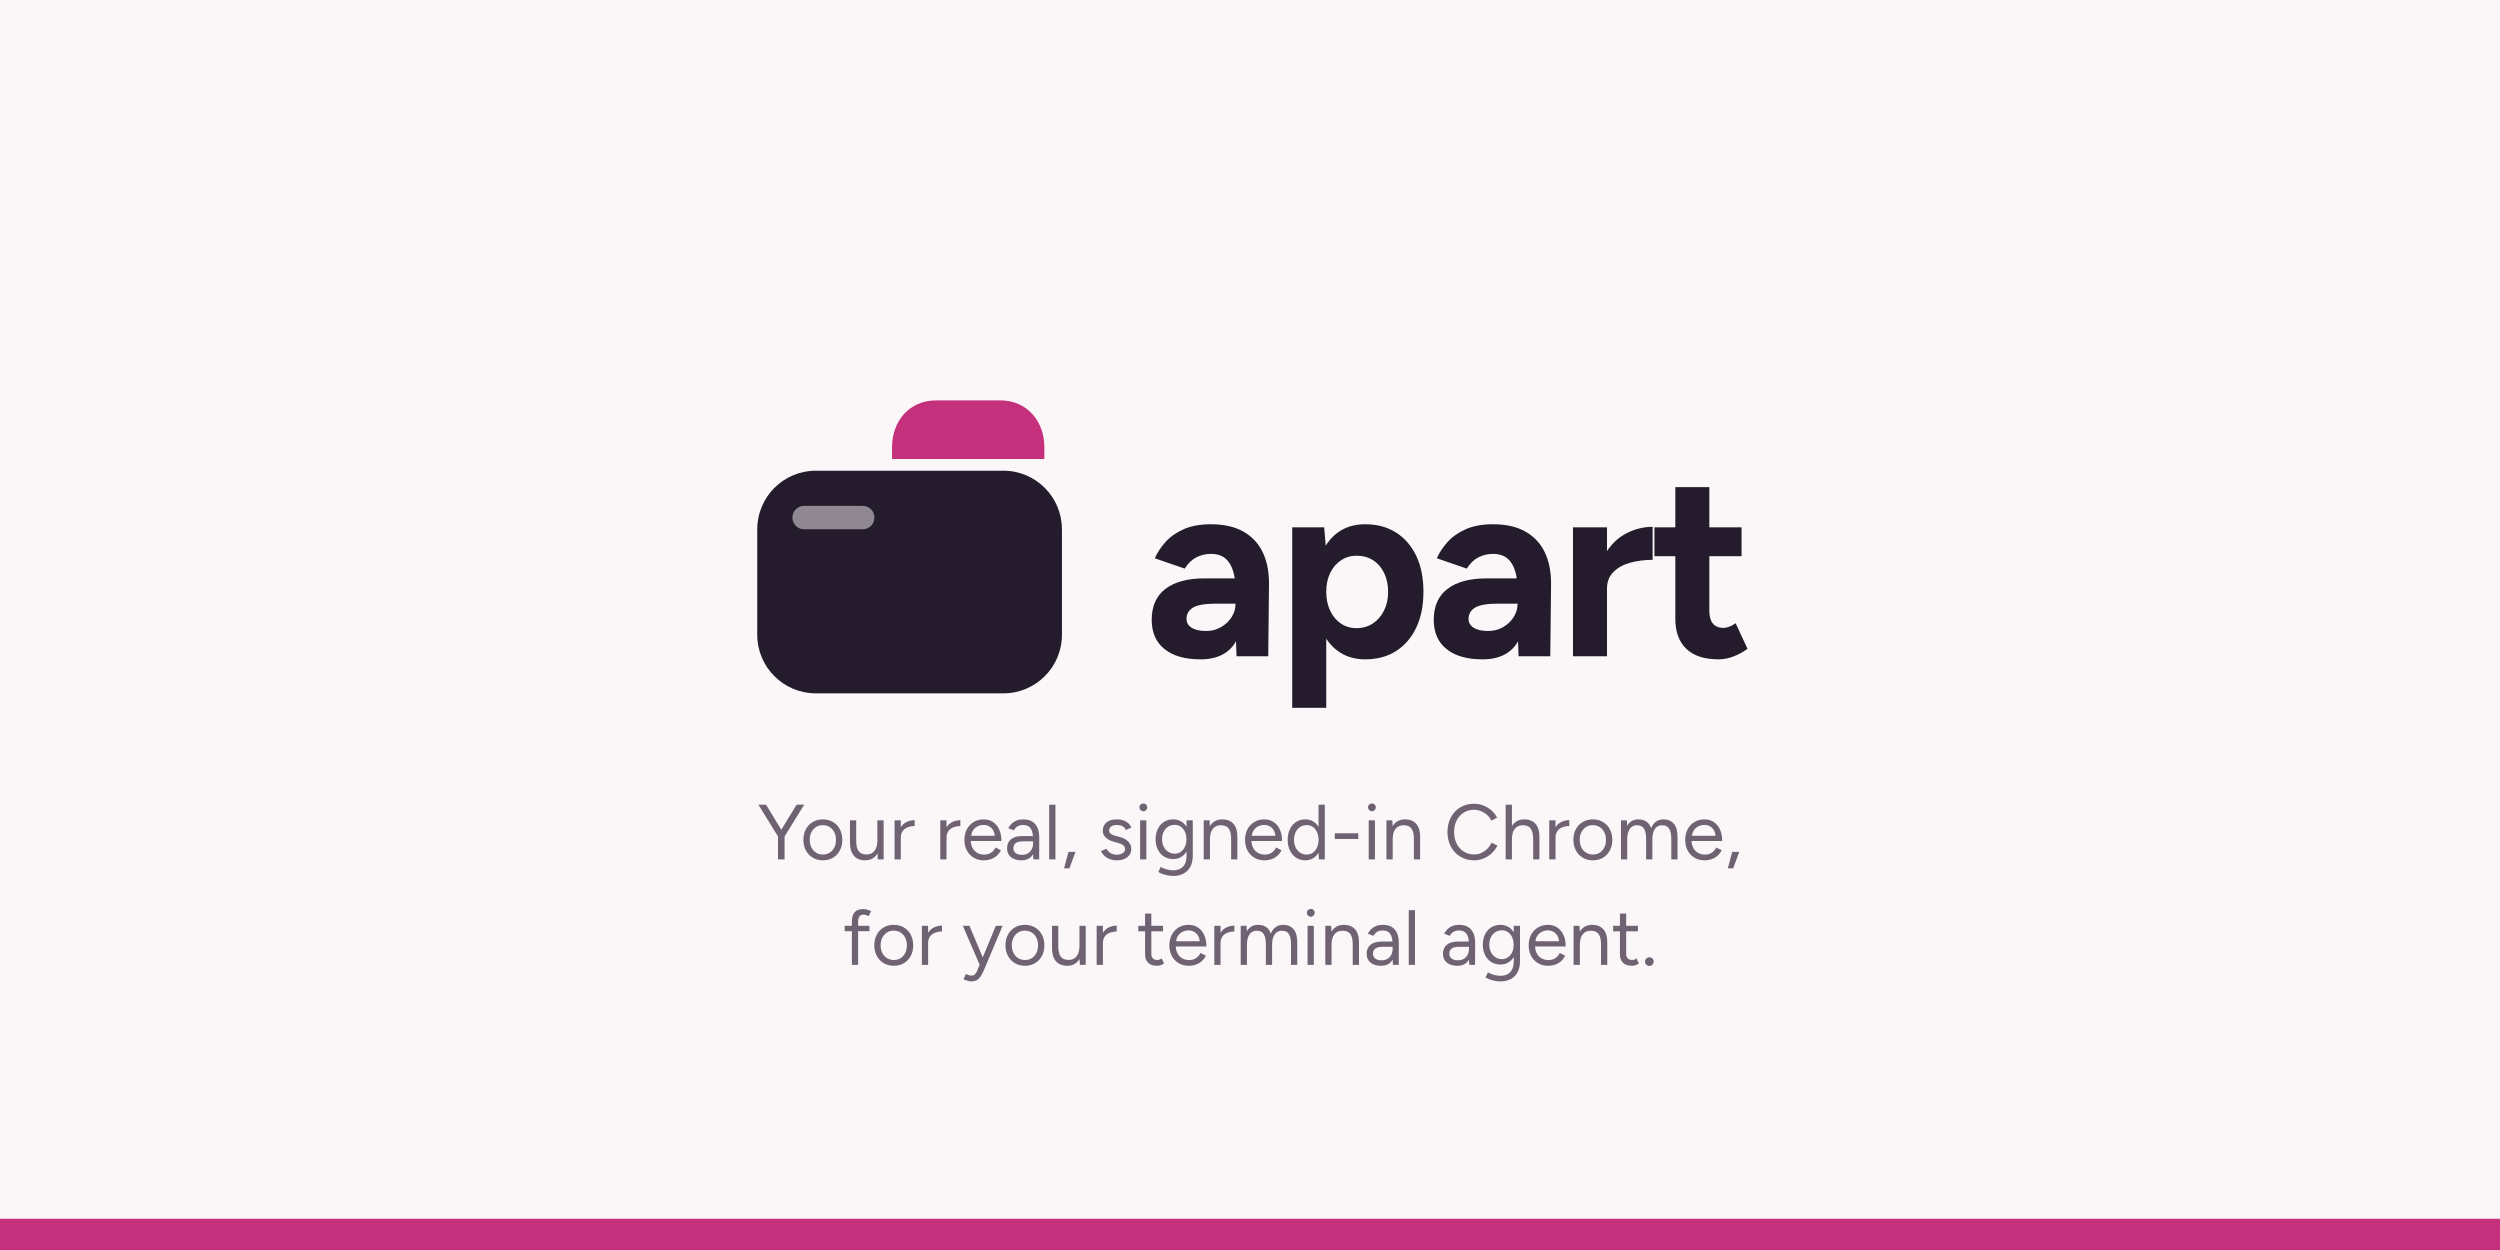
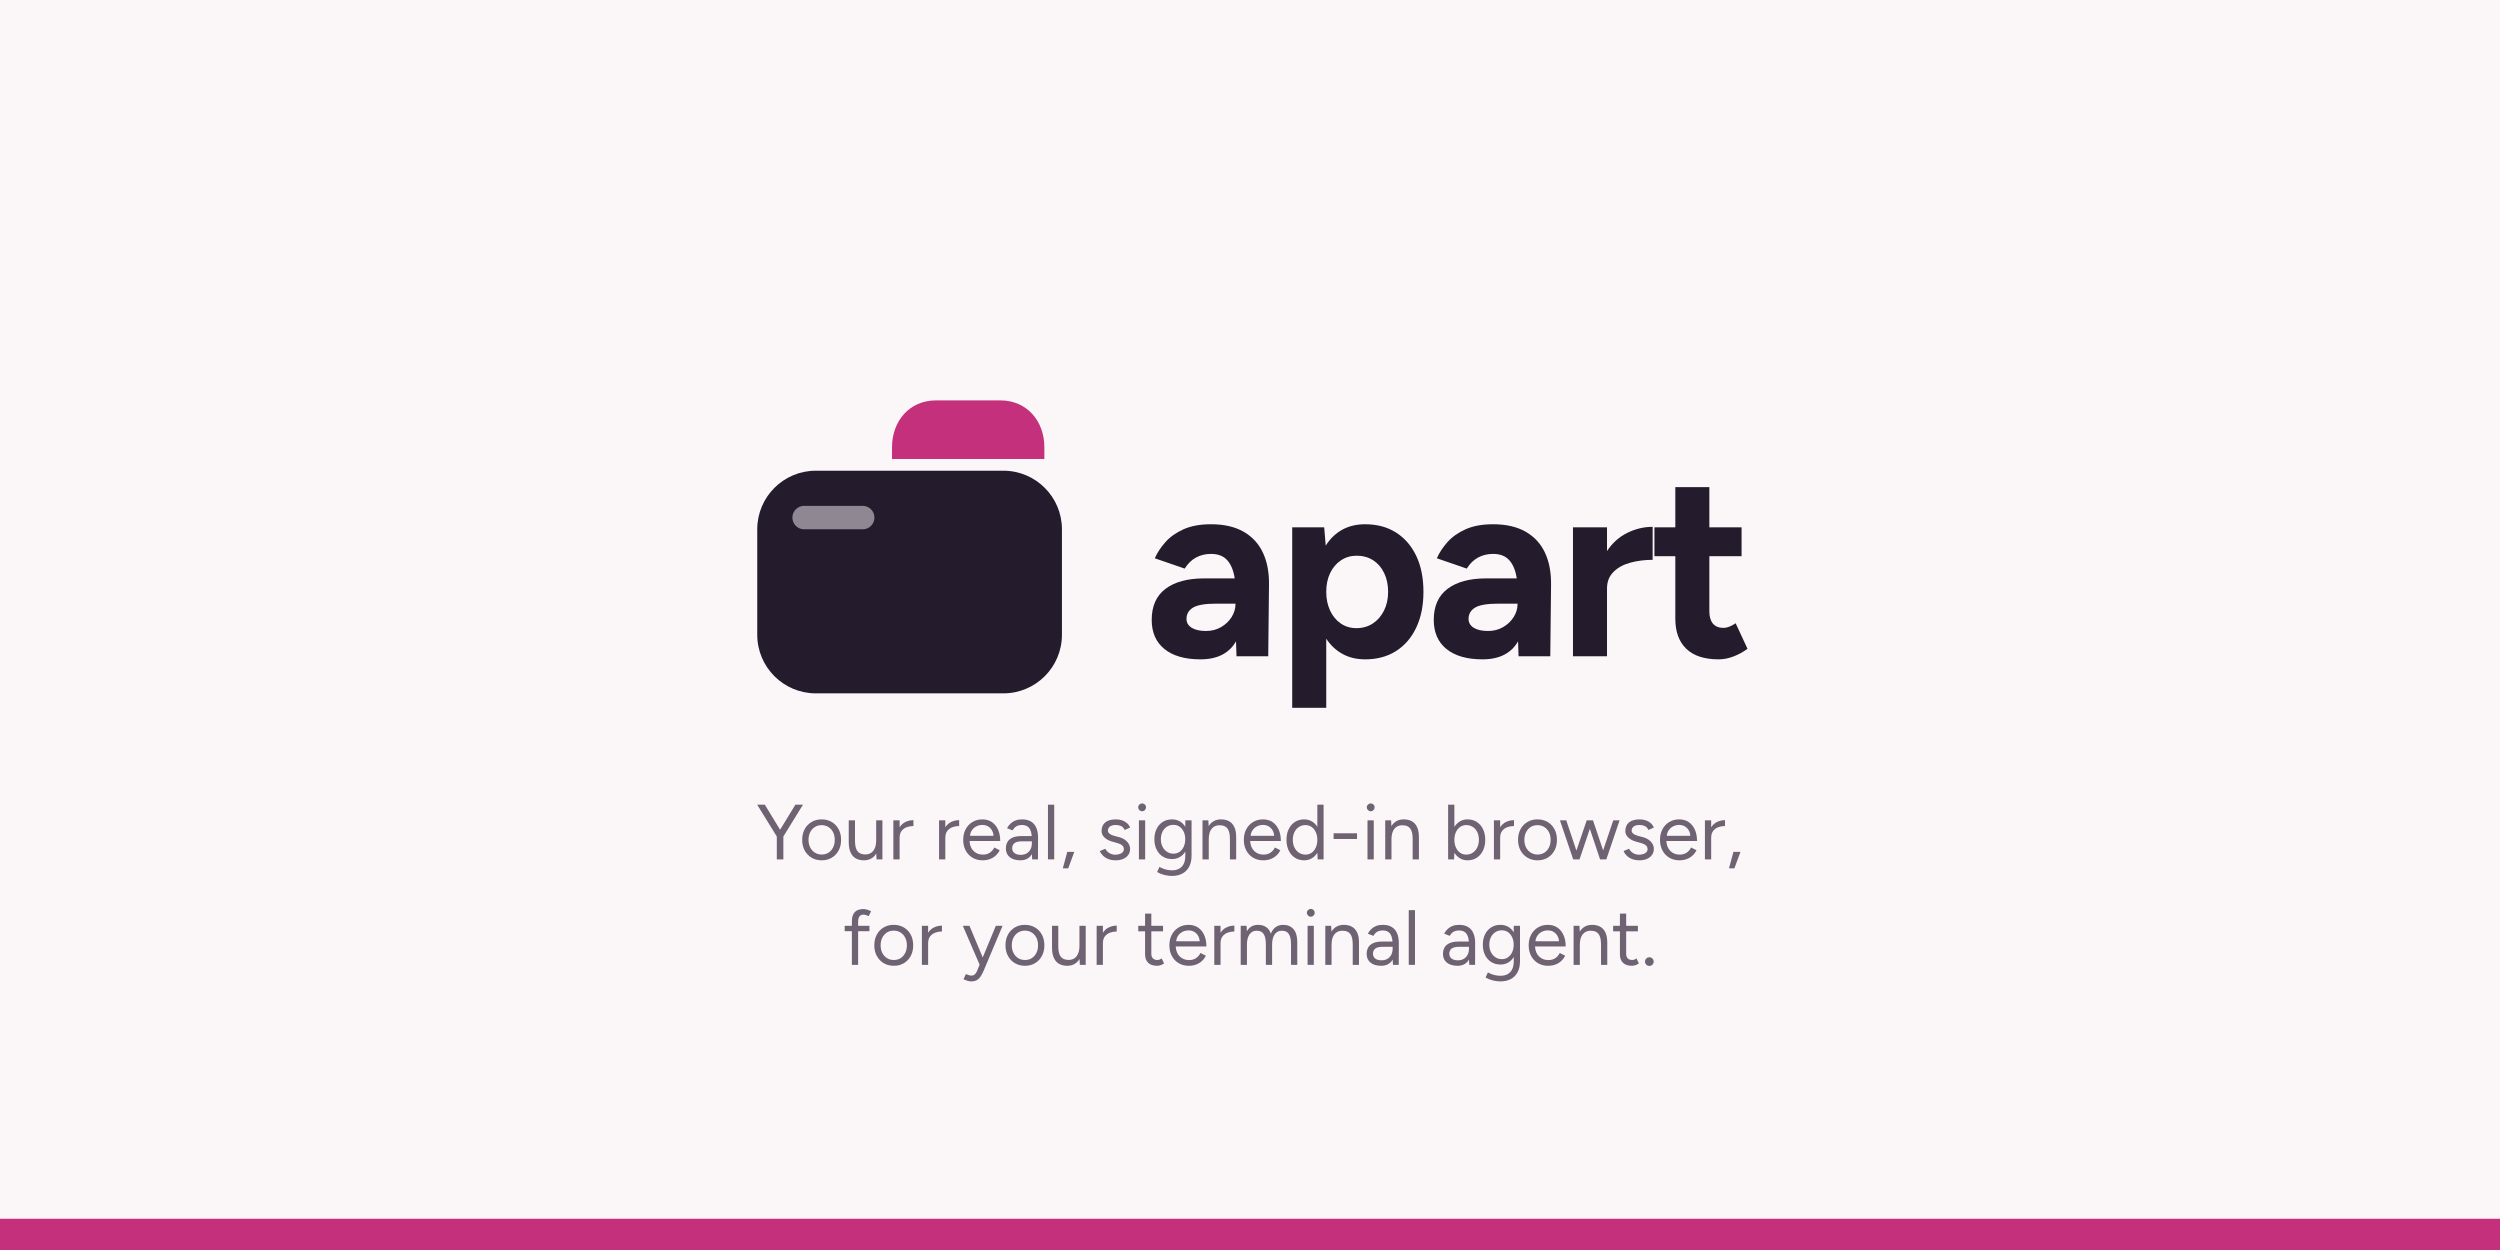
<svg xmlns="http://www.w3.org/2000/svg" width="1280" height="640" viewBox="0 0 1280 640">
  <rect width="1280" height="640" fill="#FBF7F8" />
  <rect x="0" y="624" width="1280" height="16" fill="#C4307C" />
  <svg x="381.712" y="196" width="168" height="168" viewBox="8 8 112 112">
    <rect x="12" y="38" width="104" height="76" rx="20" fill="#241B2C" />
    <rect x="24" y="50" width="28" height="8" rx="4" fill="#FBF7F8" fill-opacity="0.5" />
    <path d="M58 30c0-9 6-16 15-16h22c9 0 15 7 15 16v4H58z" fill="#C4307C" />
  </svg>
  <g fill="#241B2C">
    <path transform="translate(585.71 336) scale(0.132 -0.132)" d="M219-12Q129-12 79.5 28Q30 68 30 141Q30 221 83.5 261.5Q137 302 234 302L352 302Q345 348 323 372.5Q301 397 260 397Q228 397 202 383Q176 369 158 340L42 380Q56 412 83 442.5Q110 473 153.5 492.5Q197 512 260 512Q336 512 386.5 483Q437 454 461.5 401.5Q486 349 485 277L482 0L359 0L357 58Q338 24 303.5 6Q269-12 219-12ZM241 98Q273 98 299 113Q325 128 340 152Q355 176 355 202L355 204L280 204Q215 204 190 188.5Q165 173 165 145Q165 123 185 110.5Q205 98 241 98Z" />
    <path transform="translate(653.43 336) scale(0.132 -0.132)" d="M194-200L62-200L62 500L186 500L192 429Q217 469 255.5 490.5Q294 512 345 512Q414 512 464.5 480Q515 448 543 389.5Q571 331 571 250Q571 170 543 111Q515 52 464.5 20Q414-12 345-12Q295-12 257 9Q219 30 194 68ZM311 109Q347 109 374.5 127Q402 145 418 177Q434 209 434 250Q434 291 418.5 323Q403 355 375.5 372.5Q348 390 312 390Q278 390 251 372Q224 354 209 322.5Q194 291 194 250Q194 209 209 177Q224 145 250.5 127Q277 109 311 109Z" />
    <path transform="translate(730.12 336) scale(0.132 -0.132)" d="M219-12Q129-12 79.5 28Q30 68 30 141Q30 221 83.5 261.5Q137 302 234 302L352 302Q345 348 323 372.5Q301 397 260 397Q228 397 202 383Q176 369 158 340L42 380Q56 412 83 442.5Q110 473 153.5 492.5Q197 512 260 512Q336 512 386.5 483Q437 454 461.5 401.5Q486 349 485 277L482 0L359 0L357 58Q338 24 303.5 6Q269-12 219-12ZM241 98Q273 98 299 113Q325 128 340 152Q355 176 355 202L355 204L280 204Q215 204 190 188.5Q165 173 165 145Q165 123 185 110.5Q205 98 241 98Z" />
    <path transform="translate(797.84 336) scale(0.132 -0.132)" d="M189 0L57 0L57 500L189 500L189 408Q220 455 267.5 478.5Q315 502 366 502L366 374Q320 374 279.5 363Q239 352 214 327Q189 302 189 263Z" />
    <path transform="translate(845.22 336) scale(0.132 -0.132)" d="M263-12Q180-12 137.5 29Q95 70 95 146L95 388L14 388L14 500L95 500L95 656L227 656L227 500L352 500L352 388L227 388L227 175Q227 143 241 126.5Q255 110 282 110Q292 110 304 114.5Q316 119 329 128L375 29Q351 11 321.5-0.5Q292-12 263-12Z" />
  </g>
  <g fill="#6E6273">
-     <path transform="translate(387.94 440) scale(0.04 -0.04)" d="M344 0L260 0L260 293L9 700L107 700L302 379L498 700L595 700L344 293Z" />
-     <path transform="translate(409.70 440) scale(0.04 -0.04)" d="M291-12Q218-12 161.5 21.5Q105 55 73 114Q41 173 41 250Q41 327 72.5 386Q104 445 160.5 478.5Q217 512 289 512Q363 512 419.5 478.5Q476 445 507.5 386Q539 327 539 250Q539 173 507.5 114Q476 55 420 21.5Q364-12 291-12ZM291 62Q341 62 378 86Q415 110 436.5 152Q458 194 458 250Q458 306 436.5 348Q415 390 377 414Q339 438 289 438Q240 438 202.5 414Q165 390 143.5 348Q122 306 122 250Q122 195 143.5 152.5Q165 110 203.5 86Q242 62 291 62Z" />
-     <path transform="translate(432.90 440) scale(0.04 -0.04)" d="M251-12Q193-12 149.5 11.5Q106 35 81.5 86.5Q57 138 57 220L57 500L137 500L137 244Q137 170 154 131Q171 92 201.5 77.5Q232 63 270 63Q335 63 371.5 110Q408 157 408 241L408 500L488 500L488 0L413 0L409 75Q384 33 344 10.5Q304-12 251-12Z" />
-     <path transform="translate(455.22 440) scale(0.04 -0.04)" d="M150 0L70 0L70 500L150 500L150 411Q180 458 227.5 480Q275 502 327 502L327 427Q283 427 242.5 412.5Q202 398 176 365Q150 332 150 275Z" />
-     <path transform="translate(478.62 440) scale(0.04 -0.04)" d="M150 0L70 0L70 500L150 500L150 411Q180 458 227.5 480Q275 502 327 502L327 427Q283 427 242.5 412.5Q202 398 176 365Q150 332 150 275Z" />
-     <path transform="translate(492.14 440) scale(0.04 -0.04)" d="M289-12Q216-12 160 21.5Q104 55 72.5 114Q41 173 41 250Q41 327 72.5 386Q104 445 159.5 478.5Q215 512 287 512Q357 512 408 477.5Q459 443 487 381Q515 319 515 235L122 235Q127 153 174 107Q221 61 293 61Q346 61 382.5 86Q419 111 439 152L508 117Q489 78 457.5 49Q426 20 383.5 4Q341-12 289-12ZM128 302L429 302Q426 345 406.5 376Q387 407 356 424Q325 441 286 441Q248 441 213 424.5Q178 408 155 376.5Q132 345 128 302Z" />
-     <path transform="translate(513.98 440) scale(0.04 -0.04)" d="M228-12Q140-12 90.5 28.5Q41 69 41 141Q41 217 91.5 257.5Q142 298 233 298L372 298Q367 369 337 404.5Q307 440 247 440Q206 440 176.5 423.5Q147 407 128 371L56 399Q75 434 102 459.5Q129 485 165 498.5Q201 512 247 512Q317 512 362.5 484.5Q408 457 431 403.5Q454 350 453 271L452 0L378 0L374 67Q352 29 315 8.5Q278-12 228-12ZM232 58Q275 58 307 76.5Q339 95 356.5 129Q374 163 374 211L374 231L251 231Q181 231 151.5 208Q122 185 122 142Q122 103 151 80.5Q180 58 232 58Z" />
-     <path transform="translate(534.38 440) scale(0.04 -0.04)" d="M150 0L70 0L70 700L150 700Z" />
-     <path transform="translate(543.18 440) scale(0.04 -0.04)" d="M109-115L40-115L97 96L187 96Z" />
-     <path transform="translate(562.10 440) scale(0.04 -0.04)" d="M245-12Q190-12 149 4.5Q108 21 80.5 48Q53 75 41 107L111 136Q128 102 162 81Q196 60 237 60Q284 60 316 78.5Q348 97 348 131Q348 162 324.5 181Q301 200 255 212L207 225Q139 243 101 279.5Q63 316 63 362Q63 433 109.5 472.5Q156 512 248 512Q292 512 328 499Q364 486 390 462.5Q416 439 428 407L358 376Q345 410 315 425Q285 440 242 440Q196 440 170 420.5Q144 401 144 366Q144 346 165.5 328.5Q187 311 229 300L279 287Q328 275 361 251.5Q394 228 411 198Q428 168 428 134Q428 89 404 56Q380 23 339 5.5Q298-12 245-12Z" />
-     <path transform="translate(580.74 440) scale(0.04 -0.04)" d="M155 0L75 0L75 500L155 500ZM116 616Q96 616 81 631Q66 646 66 666Q66 687 81 701.5Q96 716 116 716Q137 716 151.5 701.5Q166 687 166 666Q166 646 151.5 631Q137 616 116 616Z" />
-     <path transform="translate(590.02 440) scale(0.04 -0.04)" d="M270-212Q222-212 182.5-202.5Q143-193 115.5-181.5Q88-170 76-162L106-97Q119-104 143-114.5Q167-125 199.5-132.5Q232-140 269-140Q317-140 355.5-120.5Q394-101 415.5-59.5Q437-18 437 47L437 100Q410 55 366 29.5Q322 4 267 4Q200 4 149 36Q98 68 69.5 125.5Q41 183 41 257Q41 333 69.5 390.5Q98 448 149 480Q200 512 267 512Q322 512 366 487Q410 462 437 416L437 500L517 500L517 48Q517-38 485-96Q453-154 397-183Q341-212 270-212ZM286 73Q330 73 364 97Q398 121 417 162.5Q436 204 436 259Q436 312 416.5 353.5Q397 395 363.5 418.5Q330 442 285 442Q238 442 201.5 418.5Q165 395 144.5 353.5Q124 312 124 259Q124 204 145 162.5Q166 121 202.5 97Q239 73 286 73Z" />
-     <path transform="translate(613.50 440) scale(0.04 -0.04)" d="M150 0L70 0L70 500L145 500L149 425Q174 467 214 489.5Q254 512 307 512Q366 512 409.5 488.5Q453 465 477.5 414Q502 363 501 280L501 0L421 0L421 256Q421 330 404 369Q387 408 357 422.5Q327 437 289 437Q223 437 186.5 390.5Q150 344 150 259Z" />
-     <path transform="translate(635.82 440) scale(0.04 -0.04)" d="M289-12Q216-12 160 21.5Q104 55 72.5 114Q41 173 41 250Q41 327 72.5 386Q104 445 159.5 478.5Q215 512 287 512Q357 512 408 477.5Q459 443 487 381Q515 319 515 235L122 235Q127 153 174 107Q221 61 293 61Q346 61 382.5 86Q419 111 439 152L508 117Q489 78 457.5 49Q426 20 383.5 4Q341-12 289-12ZM128 302L429 302Q426 345 406.5 376Q387 407 356 424Q325 441 286 441Q248 441 213 424.5Q178 408 155 376.5Q132 345 128 302Z" />
-     <path transform="translate(657.66 440) scale(0.04 -0.04)" d="M267-12Q200-12 149 21Q98 54 69.5 113.5Q41 173 41 250Q41 328 69.5 387Q98 446 149 479Q200 512 267 512Q322 512 365.5 486.5Q409 461 436 416L436 700L516 700L516 0L440 0L436 85Q409 40 365.5 14Q322-12 267-12ZM285 61Q329 61 362.5 84.5Q396 108 415.5 150.5Q435 193 436 246L436 253Q435 307 415.5 349.5Q396 392 362 415.5Q328 439 284 439Q237 439 200 415Q163 391 142.5 348Q122 305 122 250Q122 195 143 152Q164 109 201 85Q238 61 285 61Z" />
-     <path transform="translate(681.10 440) scale(0.04 -0.04)" d="M358 261L58 261L58 334L358 334Z" />
-     <path transform="translate(697.78 440) scale(0.04 -0.04)" d="M155 0L75 0L75 500L155 500ZM116 616Q96 616 81 631Q66 646 66 666Q66 687 81 701.5Q96 716 116 716Q137 716 151.5 701.5Q166 687 166 666Q166 646 151.5 631Q137 616 116 616Z" />
-     <path transform="translate(707.06 440) scale(0.04 -0.04)" d="M150 0L70 0L70 500L145 500L149 425Q174 467 214 489.5Q254 512 307 512Q366 512 409.5 488.5Q453 465 477.5 414Q502 363 501 280L501 0L421 0L421 256Q421 330 404 369Q387 408 357 422.5Q327 437 289 437Q223 437 186.5 390.5Q150 344 150 259Z" />
-     <path transform="translate(739.26 440) scale(0.04 -0.04)" d="M388-12Q288-12 211 34.5Q134 81 90 162.5Q46 244 46 350Q46 456 89.5 537.5Q133 619 209.5 665.5Q286 712 385 712Q448 712 506 689.5Q564 667 610 626.5Q656 586 681 533L608 496Q588 538 553 569Q518 600 475 617.5Q432 635 385 635Q312 635 254 598.5Q196 562 163.5 498Q131 434 131 350Q131 266 164 201Q197 136 255.5 99.5Q314 63 388 63Q436 63 479 82.5Q522 102 556.5 136Q591 170 611 214L685 177Q659 122 613.5 79Q568 36 509.5 12Q451-12 388-12Z" />
-     <path transform="translate(768.10 440) scale(0.04 -0.04)" d="M150 0L70 0L70 700L150 700L150 427Q175 468 215 490Q255 512 308 512Q366 512 410 488.5Q454 465 478.5 414Q503 363 502 280L502 0L422 0L422 256Q422 330 404.5 369Q387 408 357 422.5Q327 437 289 437Q223 437 186.5 390.5Q150 344 150 259Z" />
-     <path transform="translate(790.42 440) scale(0.04 -0.04)" d="M150 0L70 0L70 500L150 500L150 411Q180 458 227.5 480Q275 502 327 502L327 427Q283 427 242.5 412.5Q202 398 176 365Q150 332 150 275Z" />
-     <path transform="translate(803.94 440) scale(0.04 -0.04)" d="M291-12Q218-12 161.5 21.5Q105 55 73 114Q41 173 41 250Q41 327 72.5 386Q104 445 160.5 478.5Q217 512 289 512Q363 512 419.5 478.5Q476 445 507.5 386Q539 327 539 250Q539 173 507.5 114Q476 55 420 21.5Q364-12 291-12ZM291 62Q341 62 378 86Q415 110 436.5 152Q458 194 458 250Q458 306 436.5 348Q415 390 377 414Q339 438 289 438Q240 438 202.5 414Q165 390 143.5 348Q122 306 122 250Q122 195 143.5 152.5Q165 110 203.5 86Q242 62 291 62Z" />
-     <path transform="translate(827.14 440) scale(0.04 -0.04)" d="M150 0L70 0L70 500L145 500L149 430Q172 470 208 491Q244 512 292 512Q352 512 394.5 484Q437 456 456 399Q477 454 517.5 483Q558 512 614 512Q698 512 746.5 456Q795 400 794 286L794 0L714 0L714 256Q714 330 698.5 369Q683 408 657 422.5Q631 437 597 437Q538 437 505 390.5Q472 344 472 259L472 0L392 0L392 256Q392 330 376.5 369Q361 408 334.5 422.5Q308 437 274 437Q216 437 183 390.5Q150 344 150 259Z" />
-     <path transform="translate(861.18 440) scale(0.04 -0.04)" d="M289-12Q216-12 160 21.5Q104 55 72.5 114Q41 173 41 250Q41 327 72.5 386Q104 445 159.5 478.5Q215 512 287 512Q357 512 408 477.5Q459 443 487 381Q515 319 515 235L122 235Q127 153 174 107Q221 61 293 61Q346 61 382.5 86Q419 111 439 152L508 117Q489 78 457.5 49Q426 20 383.5 4Q341-12 289-12ZM128 302L429 302Q426 345 406.5 376Q387 407 356 424Q325 441 286 441Q248 441 213 424.5Q178 408 155 376.5Q132 345 128 302Z" />
-     <path transform="translate(883.02 440) scale(0.04 -0.04)" d="M109-115L40-115L97 96L187 96Z" />
+     <path transform="translate(387.32 440) scale(0.04 -0.04)" d="M344 0L260 0L260 293L9 700L107 700L302 379L498 700L595 700L344 293Z" />
+     <path transform="translate(409.08 440) scale(0.04 -0.04)" d="M291-12Q218-12 161.5 21.5Q105 55 73 114Q41 173 41 250Q41 327 72.5 386Q104 445 160.5 478.5Q217 512 289 512Q363 512 419.5 478.5Q476 445 507.5 386Q539 327 539 250Q539 173 507.5 114Q476 55 420 21.5Q364-12 291-12ZM291 62Q341 62 378 86Q415 110 436.5 152Q458 194 458 250Q458 306 436.5 348Q415 390 377 414Q339 438 289 438Q240 438 202.5 414Q165 390 143.5 348Q122 306 122 250Q122 195 143.5 152.5Q165 110 203.5 86Q242 62 291 62Z" />
+     <path transform="translate(432.28 440) scale(0.04 -0.04)" d="M251-12Q193-12 149.5 11.5Q106 35 81.5 86.5Q57 138 57 220L57 500L137 500L137 244Q137 170 154 131Q171 92 201.5 77.5Q232 63 270 63Q335 63 371.5 110Q408 157 408 241L408 500L488 500L488 0L413 0L409 75Q384 33 344 10.5Q304-12 251-12Z" />
+     <path transform="translate(454.60 440) scale(0.04 -0.04)" d="M150 0L70 0L70 500L150 500L150 411Q180 458 227.5 480Q275 502 327 502L327 427Q283 427 242.5 412.5Q202 398 176 365Q150 332 150 275Z" />
+     <path transform="translate(478.00 440) scale(0.04 -0.04)" d="M150 0L70 0L70 500L150 500L150 411Q180 458 227.5 480Q275 502 327 502L327 427Q283 427 242.5 412.5Q202 398 176 365Q150 332 150 275Z" />
+     <path transform="translate(491.52 440) scale(0.04 -0.04)" d="M289-12Q216-12 160 21.5Q104 55 72.5 114Q41 173 41 250Q41 327 72.5 386Q104 445 159.5 478.5Q215 512 287 512Q357 512 408 477.5Q459 443 487 381Q515 319 515 235L122 235Q127 153 174 107Q221 61 293 61Q346 61 382.5 86Q419 111 439 152L508 117Q489 78 457.5 49Q426 20 383.5 4Q341-12 289-12ZM128 302L429 302Q426 345 406.5 376Q387 407 356 424Q325 441 286 441Q248 441 213 424.5Q178 408 155 376.5Q132 345 128 302Z" />
+     <path transform="translate(513.36 440) scale(0.04 -0.04)" d="M228-12Q140-12 90.5 28.5Q41 69 41 141Q41 217 91.5 257.5Q142 298 233 298L372 298Q367 369 337 404.5Q307 440 247 440Q206 440 176.5 423.5Q147 407 128 371L56 399Q75 434 102 459.5Q129 485 165 498.5Q201 512 247 512Q317 512 362.5 484.5Q408 457 431 403.5Q454 350 453 271L452 0L378 0L374 67Q352 29 315 8.5Q278-12 228-12ZM232 58Q275 58 307 76.5Q339 95 356.5 129Q374 163 374 211L374 231L251 231Q181 231 151.5 208Q122 185 122 142Q122 103 151 80.5Q180 58 232 58Z" />
+     <path transform="translate(533.76 440) scale(0.04 -0.04)" d="M150 0L70 0L70 700L150 700Z" />
+     <path transform="translate(542.56 440) scale(0.04 -0.04)" d="M109-115L40-115L97 96L187 96Z" />
+     <path transform="translate(561.48 440) scale(0.04 -0.04)" d="M245-12Q190-12 149 4.5Q108 21 80.5 48Q53 75 41 107L111 136Q128 102 162 81Q196 60 237 60Q284 60 316 78.5Q348 97 348 131Q348 162 324.5 181Q301 200 255 212L207 225Q139 243 101 279.5Q63 316 63 362Q63 433 109.5 472.5Q156 512 248 512Q292 512 328 499Q364 486 390 462.5Q416 439 428 407L358 376Q345 410 315 425Q285 440 242 440Q196 440 170 420.5Q144 401 144 366Q144 346 165.5 328.5Q187 311 229 300L279 287Q328 275 361 251.5Q394 228 411 198Q428 168 428 134Q428 89 404 56Q380 23 339 5.5Q298-12 245-12Z" />
+     <path transform="translate(580.12 440) scale(0.04 -0.04)" d="M155 0L75 0L75 500L155 500ZM116 616Q96 616 81 631Q66 646 66 666Q66 687 81 701.5Q96 716 116 716Q137 716 151.5 701.5Q166 687 166 666Q166 646 151.5 631Q137 616 116 616Z" />
+     <path transform="translate(589.40 440) scale(0.04 -0.04)" d="M270-212Q222-212 182.5-202.5Q143-193 115.5-181.5Q88-170 76-162L106-97Q119-104 143-114.5Q167-125 199.5-132.5Q232-140 269-140Q317-140 355.5-120.5Q394-101 415.5-59.5Q437-18 437 47L437 100Q410 55 366 29.5Q322 4 267 4Q200 4 149 36Q98 68 69.5 125.5Q41 183 41 257Q41 333 69.5 390.5Q98 448 149 480Q200 512 267 512Q322 512 366 487Q410 462 437 416L437 500L517 500L517 48Q517-38 485-96Q453-154 397-183Q341-212 270-212ZM286 73Q330 73 364 97Q398 121 417 162.5Q436 204 436 259Q436 312 416.5 353.5Q397 395 363.5 418.5Q330 442 285 442Q238 442 201.5 418.5Q165 395 144.5 353.5Q124 312 124 259Q124 204 145 162.5Q166 121 202.5 97Q239 73 286 73Z" />
+     <path transform="translate(612.88 440) scale(0.04 -0.04)" d="M150 0L70 0L70 500L145 500L149 425Q174 467 214 489.5Q254 512 307 512Q366 512 409.5 488.5Q453 465 477.5 414Q502 363 501 280L501 0L421 0L421 256Q421 330 404 369Q387 408 357 422.5Q327 437 289 437Q223 437 186.5 390.5Q150 344 150 259Z" />
+     <path transform="translate(635.20 440) scale(0.04 -0.04)" d="M289-12Q216-12 160 21.5Q104 55 72.5 114Q41 173 41 250Q41 327 72.5 386Q104 445 159.5 478.5Q215 512 287 512Q357 512 408 477.5Q459 443 487 381Q515 319 515 235L122 235Q127 153 174 107Q221 61 293 61Q346 61 382.5 86Q419 111 439 152L508 117Q489 78 457.5 49Q426 20 383.5 4Q341-12 289-12ZM128 302L429 302Q426 345 406.5 376Q387 407 356 424Q325 441 286 441Q248 441 213 424.5Q178 408 155 376.5Q132 345 128 302Z" />
+     <path transform="translate(657.04 440) scale(0.04 -0.04)" d="M267-12Q200-12 149 21Q98 54 69.5 113.5Q41 173 41 250Q41 328 69.5 387Q98 446 149 479Q200 512 267 512Q322 512 365.5 486.5Q409 461 436 416L436 700L516 700L516 0L440 0L436 85Q409 40 365.5 14Q322-12 267-12ZM285 61Q329 61 362.5 84.5Q396 108 415.5 150.5Q435 193 436 246L436 253Q435 307 415.5 349.5Q396 392 362 415.5Q328 439 284 439Q237 439 200 415Q163 391 142.5 348Q122 305 122 250Q122 195 143 152Q164 109 201 85Q238 61 285 61Z" />
+     <path transform="translate(680.48 440) scale(0.04 -0.04)" d="M358 261L58 261L58 334L358 334Z" />
+     <path transform="translate(697.16 440) scale(0.04 -0.04)" d="M155 0L75 0L75 500L155 500ZM116 616Q96 616 81 631Q66 646 66 666Q66 687 81 701.5Q96 716 116 716Q137 716 151.5 701.5Q166 687 166 666Q166 646 151.5 631Q137 616 116 616Z" />
+     <path transform="translate(706.44 440) scale(0.04 -0.04)" d="M150 0L70 0L70 500L145 500L149 425Q174 467 214 489.5Q254 512 307 512Q366 512 409.5 488.5Q453 465 477.5 414Q502 363 501 280L501 0L421 0L421 256Q421 330 404 369Q387 408 357 422.5Q327 437 289 437Q223 437 186.5 390.5Q150 344 150 259Z" />
+     <path transform="translate(738.64 440) scale(0.04 -0.04)" d="M319-12Q264-12 221 14Q178 40 150 85L146 0L70 0L70 700L150 700L150 416Q178 461 221 486.5Q264 512 319 512Q386 512 437 479Q488 446 516.5 387Q545 328 545 250Q545 173 516.5 113.5Q488 54 437 21Q386-12 319-12ZM301 61Q348 61 384.5 85Q421 109 442.5 152Q464 195 464 250Q464 305 443.5 348Q423 391 386 415Q349 439 302 439Q258 439 223.5 415Q189 391 169.5 348Q150 305 150 250Q150 195 169.5 152Q189 109 223 85Q257 61 301 61Z" />
+     <path transform="translate(762.08 440) scale(0.04 -0.04)" d="M150 0L70 0L70 500L150 500L150 411Q180 458 227.5 480Q275 502 327 502L327 427Q283 427 242.5 412.5Q202 398 176 365Q150 332 150 275Z" />
+     <path transform="translate(775.60 440) scale(0.04 -0.04)" d="M291-12Q218-12 161.5 21.5Q105 55 73 114Q41 173 41 250Q41 327 72.5 386Q104 445 160.5 478.5Q217 512 289 512Q363 512 419.5 478.5Q476 445 507.5 386Q539 327 539 250Q539 173 507.5 114Q476 55 420 21.5Q364-12 291-12ZM291 62Q341 62 378 86Q415 110 436.5 152Q458 194 458 250Q458 306 436.5 348Q415 390 377 414Q339 438 289 438Q240 438 202.5 414Q165 390 143.5 348Q122 306 122 250Q122 195 143.5 152.5Q165 110 203.5 86Q242 62 291 62Z" />
+     <path transform="translate(798.28 440) scale(0.04 -0.04)" d="M261 0L180 0L10 500L91 500L221 112L353 500L433 500L563 115L693 500L774 500L604 0L524 0L393 391Z" />
+     <path transform="translate(829.64 440) scale(0.04 -0.04)" d="M245-12Q190-12 149 4.5Q108 21 80.5 48Q53 75 41 107L111 136Q128 102 162 81Q196 60 237 60Q284 60 316 78.5Q348 97 348 131Q348 162 324.5 181Q301 200 255 212L207 225Q139 243 101 279.5Q63 316 63 362Q63 433 109.5 472.5Q156 512 248 512Q292 512 328 499Q364 486 390 462.5Q416 439 428 407L358 376Q345 410 315 425Q285 440 242 440Q196 440 170 420.5Q144 401 144 366Q144 346 165.5 328.5Q187 311 229 300L279 287Q328 275 361 251.5Q394 228 411 198Q428 168 428 134Q428 89 404 56Q380 23 339 5.5Q298-12 245-12Z" />
+     <path transform="translate(848.28 440) scale(0.04 -0.04)" d="M289-12Q216-12 160 21.5Q104 55 72.5 114Q41 173 41 250Q41 327 72.5 386Q104 445 159.5 478.5Q215 512 287 512Q357 512 408 477.5Q459 443 487 381Q515 319 515 235L122 235Q127 153 174 107Q221 61 293 61Q346 61 382.5 86Q419 111 439 152L508 117Q489 78 457.5 49Q426 20 383.5 4Q341-12 289-12ZM128 302L429 302Q426 345 406.5 376Q387 407 356 424Q325 441 286 441Q248 441 213 424.5Q178 408 155 376.5Q132 345 128 302Z" />
+     <path transform="translate(870.12 440) scale(0.04 -0.04)" d="M150 0L70 0L70 500L150 500L150 411Q180 458 227.5 480Q275 502 327 502L327 427Q283 427 242.5 412.5Q202 398 176 365Q150 332 150 275Z" />
+     <path transform="translate(883.64 440) scale(0.04 -0.04)" d="M109-115L40-115L97 96L187 96Z" />
    <path transform="translate(431.36 494) scale(0.04 -0.04)" d="M200 0L120 0L120 431L28 431L28 500L120 500L120 557Q120 635 156.5 674.5Q193 714 268 714Q288 714 313 707Q338 700 366 687L336 624Q313 633 297 638Q281 643 270 643Q235 643 217.5 620.5Q200 598 200 551L200 500L345 500L345 431L200 431Z" />
    <path transform="translate(446.00 494) scale(0.04 -0.04)" d="M291-12Q218-12 161.5 21.5Q105 55 73 114Q41 173 41 250Q41 327 72.5 386Q104 445 160.5 478.5Q217 512 289 512Q363 512 419.5 478.5Q476 445 507.5 386Q539 327 539 250Q539 173 507.5 114Q476 55 420 21.5Q364-12 291-12ZM291 62Q341 62 378 86Q415 110 436.5 152Q458 194 458 250Q458 306 436.5 348Q415 390 377 414Q339 438 289 438Q240 438 202.5 414Q165 390 143.5 348Q122 306 122 250Q122 195 143.5 152.5Q165 110 203.5 86Q242 62 291 62Z" />
    <path transform="translate(469.20 494) scale(0.04 -0.04)" d="M150 0L70 0L70 500L150 500L150 411Q180 458 227.5 480Q275 502 327 502L327 427Q283 427 242.5 412.5Q202 398 176 365Q150 332 150 275Z" />
    <path transform="translate(492.60 494) scale(0.04 -0.04)" d="M115-212Q96-212 71-204.5Q46-197 18-185L48-118Q71-128 88.5-133Q106-138 116-138Q143-138 160.5-123.5Q178-109 190-82L224 2L9 500L94 500L264 95L432 500L518 500L278-70Q259-114 238.5-146Q218-178 189-195Q160-212 115-212Z" />
    <path transform="translate(513.16 494) scale(0.04 -0.04)" d="M291-12Q218-12 161.5 21.5Q105 55 73 114Q41 173 41 250Q41 327 72.5 386Q104 445 160.5 478.5Q217 512 289 512Q363 512 419.5 478.5Q476 445 507.5 386Q539 327 539 250Q539 173 507.5 114Q476 55 420 21.5Q364-12 291-12ZM291 62Q341 62 378 86Q415 110 436.5 152Q458 194 458 250Q458 306 436.5 348Q415 390 377 414Q339 438 289 438Q240 438 202.5 414Q165 390 143.5 348Q122 306 122 250Q122 195 143.5 152.5Q165 110 203.5 86Q242 62 291 62Z" />
    <path transform="translate(536.36 494) scale(0.04 -0.04)" d="M251-12Q193-12 149.5 11.5Q106 35 81.5 86.5Q57 138 57 220L57 500L137 500L137 244Q137 170 154 131Q171 92 201.5 77.5Q232 63 270 63Q335 63 371.5 110Q408 157 408 241L408 500L488 500L488 0L413 0L409 75Q384 33 344 10.5Q304-12 251-12Z" />
    <path transform="translate(558.68 494) scale(0.04 -0.04)" d="M150 0L70 0L70 500L150 500L150 411Q180 458 227.5 480Q275 502 327 502L327 427Q283 427 242.5 412.5Q202 398 176 365Q150 332 150 275Z" />
    <path transform="translate(582.08 494) scale(0.04 -0.04)" d="M258-12Q185-12 145 26Q105 64 105 133L105 429L18 429L18 500L105 500L105 656L185 656L185 500L335 500L335 429L185 429L185 141Q185 103 205.5 82.5Q226 62 263 62Q275 62 286.5 65.5Q298 69 317 83L348 18Q322 1 301-5.5Q280-12 258-12Z" />
    <path transform="translate(597.08 494) scale(0.04 -0.04)" d="M289-12Q216-12 160 21.5Q104 55 72.5 114Q41 173 41 250Q41 327 72.5 386Q104 445 159.5 478.5Q215 512 287 512Q357 512 408 477.5Q459 443 487 381Q515 319 515 235L122 235Q127 153 174 107Q221 61 293 61Q346 61 382.5 86Q419 111 439 152L508 117Q489 78 457.5 49Q426 20 383.5 4Q341-12 289-12ZM128 302L429 302Q426 345 406.5 376Q387 407 356 424Q325 441 286 441Q248 441 213 424.5Q178 408 155 376.5Q132 345 128 302Z" />
    <path transform="translate(618.92 494) scale(0.04 -0.04)" d="M150 0L70 0L70 500L150 500L150 411Q180 458 227.5 480Q275 502 327 502L327 427Q283 427 242.5 412.5Q202 398 176 365Q150 332 150 275Z" />
    <path transform="translate(632.44 494) scale(0.04 -0.04)" d="M150 0L70 0L70 500L145 500L149 430Q172 470 208 491Q244 512 292 512Q352 512 394.5 484Q437 456 456 399Q477 454 517.5 483Q558 512 614 512Q698 512 746.5 456Q795 400 794 286L794 0L714 0L714 256Q714 330 698.5 369Q683 408 657 422.5Q631 437 597 437Q538 437 505 390.5Q472 344 472 259L472 0L392 0L392 256Q392 330 376.5 369Q361 408 334.5 422.5Q308 437 274 437Q216 437 183 390.5Q150 344 150 259Z" />
    <path transform="translate(666.48 494) scale(0.04 -0.04)" d="M155 0L75 0L75 500L155 500ZM116 616Q96 616 81 631Q66 646 66 666Q66 687 81 701.5Q96 716 116 716Q137 716 151.5 701.5Q166 687 166 666Q166 646 151.5 631Q137 616 116 616Z" />
    <path transform="translate(675.76 494) scale(0.04 -0.04)" d="M150 0L70 0L70 500L145 500L149 425Q174 467 214 489.5Q254 512 307 512Q366 512 409.5 488.5Q453 465 477.5 414Q502 363 501 280L501 0L421 0L421 256Q421 330 404 369Q387 408 357 422.5Q327 437 289 437Q223 437 186.5 390.5Q150 344 150 259Z" />
    <path transform="translate(698.08 494) scale(0.04 -0.04)" d="M228-12Q140-12 90.5 28.5Q41 69 41 141Q41 217 91.5 257.5Q142 298 233 298L372 298Q367 369 337 404.5Q307 440 247 440Q206 440 176.5 423.5Q147 407 128 371L56 399Q75 434 102 459.5Q129 485 165 498.5Q201 512 247 512Q317 512 362.5 484.5Q408 457 431 403.5Q454 350 453 271L452 0L378 0L374 67Q352 29 315 8.5Q278-12 228-12ZM232 58Q275 58 307 76.5Q339 95 356.5 129Q374 163 374 211L374 231L251 231Q181 231 151.5 208Q122 185 122 142Q122 103 151 80.5Q180 58 232 58Z" />
    <path transform="translate(718.48 494) scale(0.04 -0.04)" d="M150 0L70 0L70 700L150 700Z" />
    <path transform="translate(737.16 494) scale(0.04 -0.04)" d="M228-12Q140-12 90.5 28.5Q41 69 41 141Q41 217 91.5 257.5Q142 298 233 298L372 298Q367 369 337 404.5Q307 440 247 440Q206 440 176.5 423.5Q147 407 128 371L56 399Q75 434 102 459.5Q129 485 165 498.5Q201 512 247 512Q317 512 362.5 484.5Q408 457 431 403.5Q454 350 453 271L452 0L378 0L374 67Q352 29 315 8.5Q278-12 228-12ZM232 58Q275 58 307 76.5Q339 95 356.5 129Q374 163 374 211L374 231L251 231Q181 231 151.5 208Q122 185 122 142Q122 103 151 80.5Q180 58 232 58Z" />
    <path transform="translate(757.56 494) scale(0.04 -0.04)" d="M270-212Q222-212 182.5-202.5Q143-193 115.5-181.5Q88-170 76-162L106-97Q119-104 143-114.5Q167-125 199.5-132.5Q232-140 269-140Q317-140 355.5-120.5Q394-101 415.5-59.5Q437-18 437 47L437 100Q410 55 366 29.5Q322 4 267 4Q200 4 149 36Q98 68 69.5 125.5Q41 183 41 257Q41 333 69.5 390.5Q98 448 149 480Q200 512 267 512Q322 512 366 487Q410 462 437 416L437 500L517 500L517 48Q517-38 485-96Q453-154 397-183Q341-212 270-212ZM286 73Q330 73 364 97Q398 121 417 162.5Q436 204 436 259Q436 312 416.5 353.5Q397 395 363.5 418.5Q330 442 285 442Q238 442 201.5 418.5Q165 395 144.5 353.5Q124 312 124 259Q124 204 145 162.5Q166 121 202.5 97Q239 73 286 73Z" />
    <path transform="translate(781.04 494) scale(0.04 -0.04)" d="M289-12Q216-12 160 21.5Q104 55 72.5 114Q41 173 41 250Q41 327 72.5 386Q104 445 159.5 478.5Q215 512 287 512Q357 512 408 477.5Q459 443 487 381Q515 319 515 235L122 235Q127 153 174 107Q221 61 293 61Q346 61 382.5 86Q419 111 439 152L508 117Q489 78 457.5 49Q426 20 383.5 4Q341-12 289-12ZM128 302L429 302Q426 345 406.5 376Q387 407 356 424Q325 441 286 441Q248 441 213 424.5Q178 408 155 376.5Q132 345 128 302Z" />
    <path transform="translate(802.88 494) scale(0.04 -0.04)" d="M150 0L70 0L70 500L145 500L149 425Q174 467 214 489.5Q254 512 307 512Q366 512 409.5 488.5Q453 465 477.5 414Q502 363 501 280L501 0L421 0L421 256Q421 330 404 369Q387 408 357 422.5Q327 437 289 437Q223 437 186.5 390.5Q150 344 150 259Z" />
    <path transform="translate(825.20 494) scale(0.04 -0.04)" d="M258-12Q185-12 145 26Q105 64 105 133L105 429L18 429L18 500L105 500L105 656L185 656L185 500L335 500L335 429L185 429L185 141Q185 103 205.5 82.5Q226 62 263 62Q275 62 286.5 65.5Q298 69 317 83L348 18Q322 1 301-5.5Q280-12 258-12Z" />
    <path transform="translate(840.32 494) scale(0.04 -0.04)" d="M104-14Q81-14 64.5 2.5Q48 19 48 41Q48 64 64.5 80.5Q81 97 104 97Q127 97 143 80.5Q159 64 159 41Q159 19 143 2.5Q127-14 104-14Z" />
  </g>
</svg>
